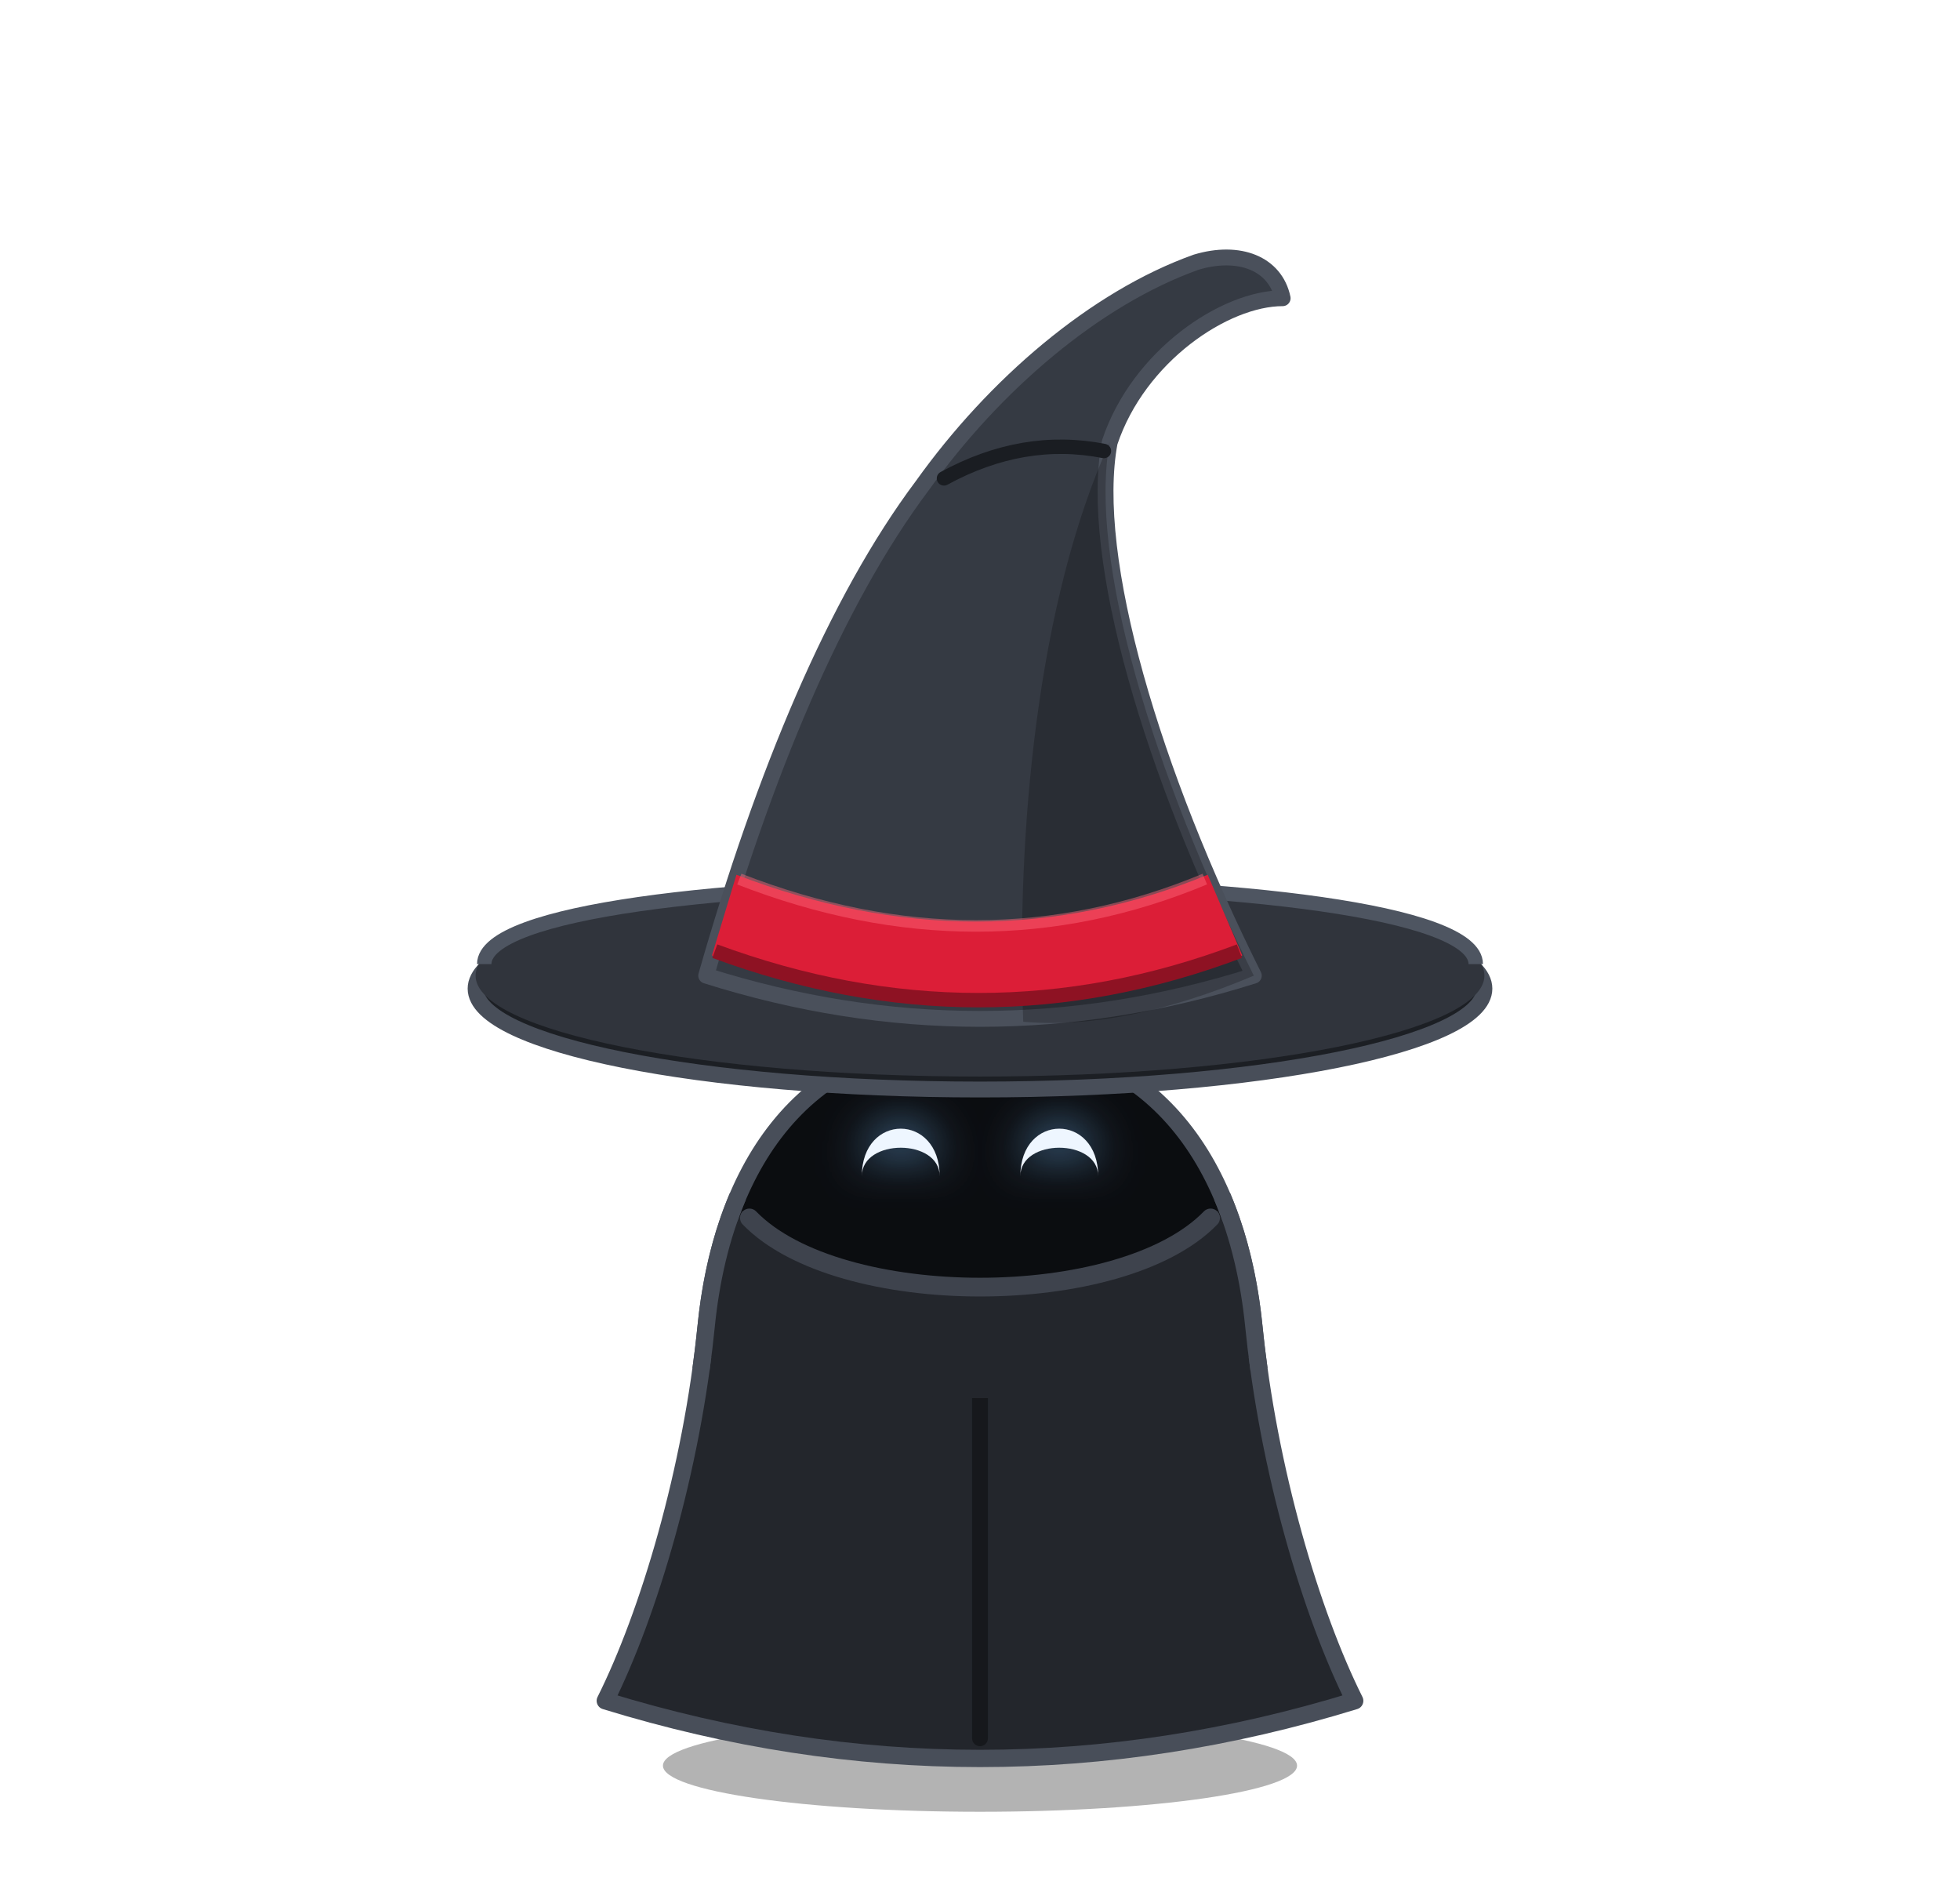
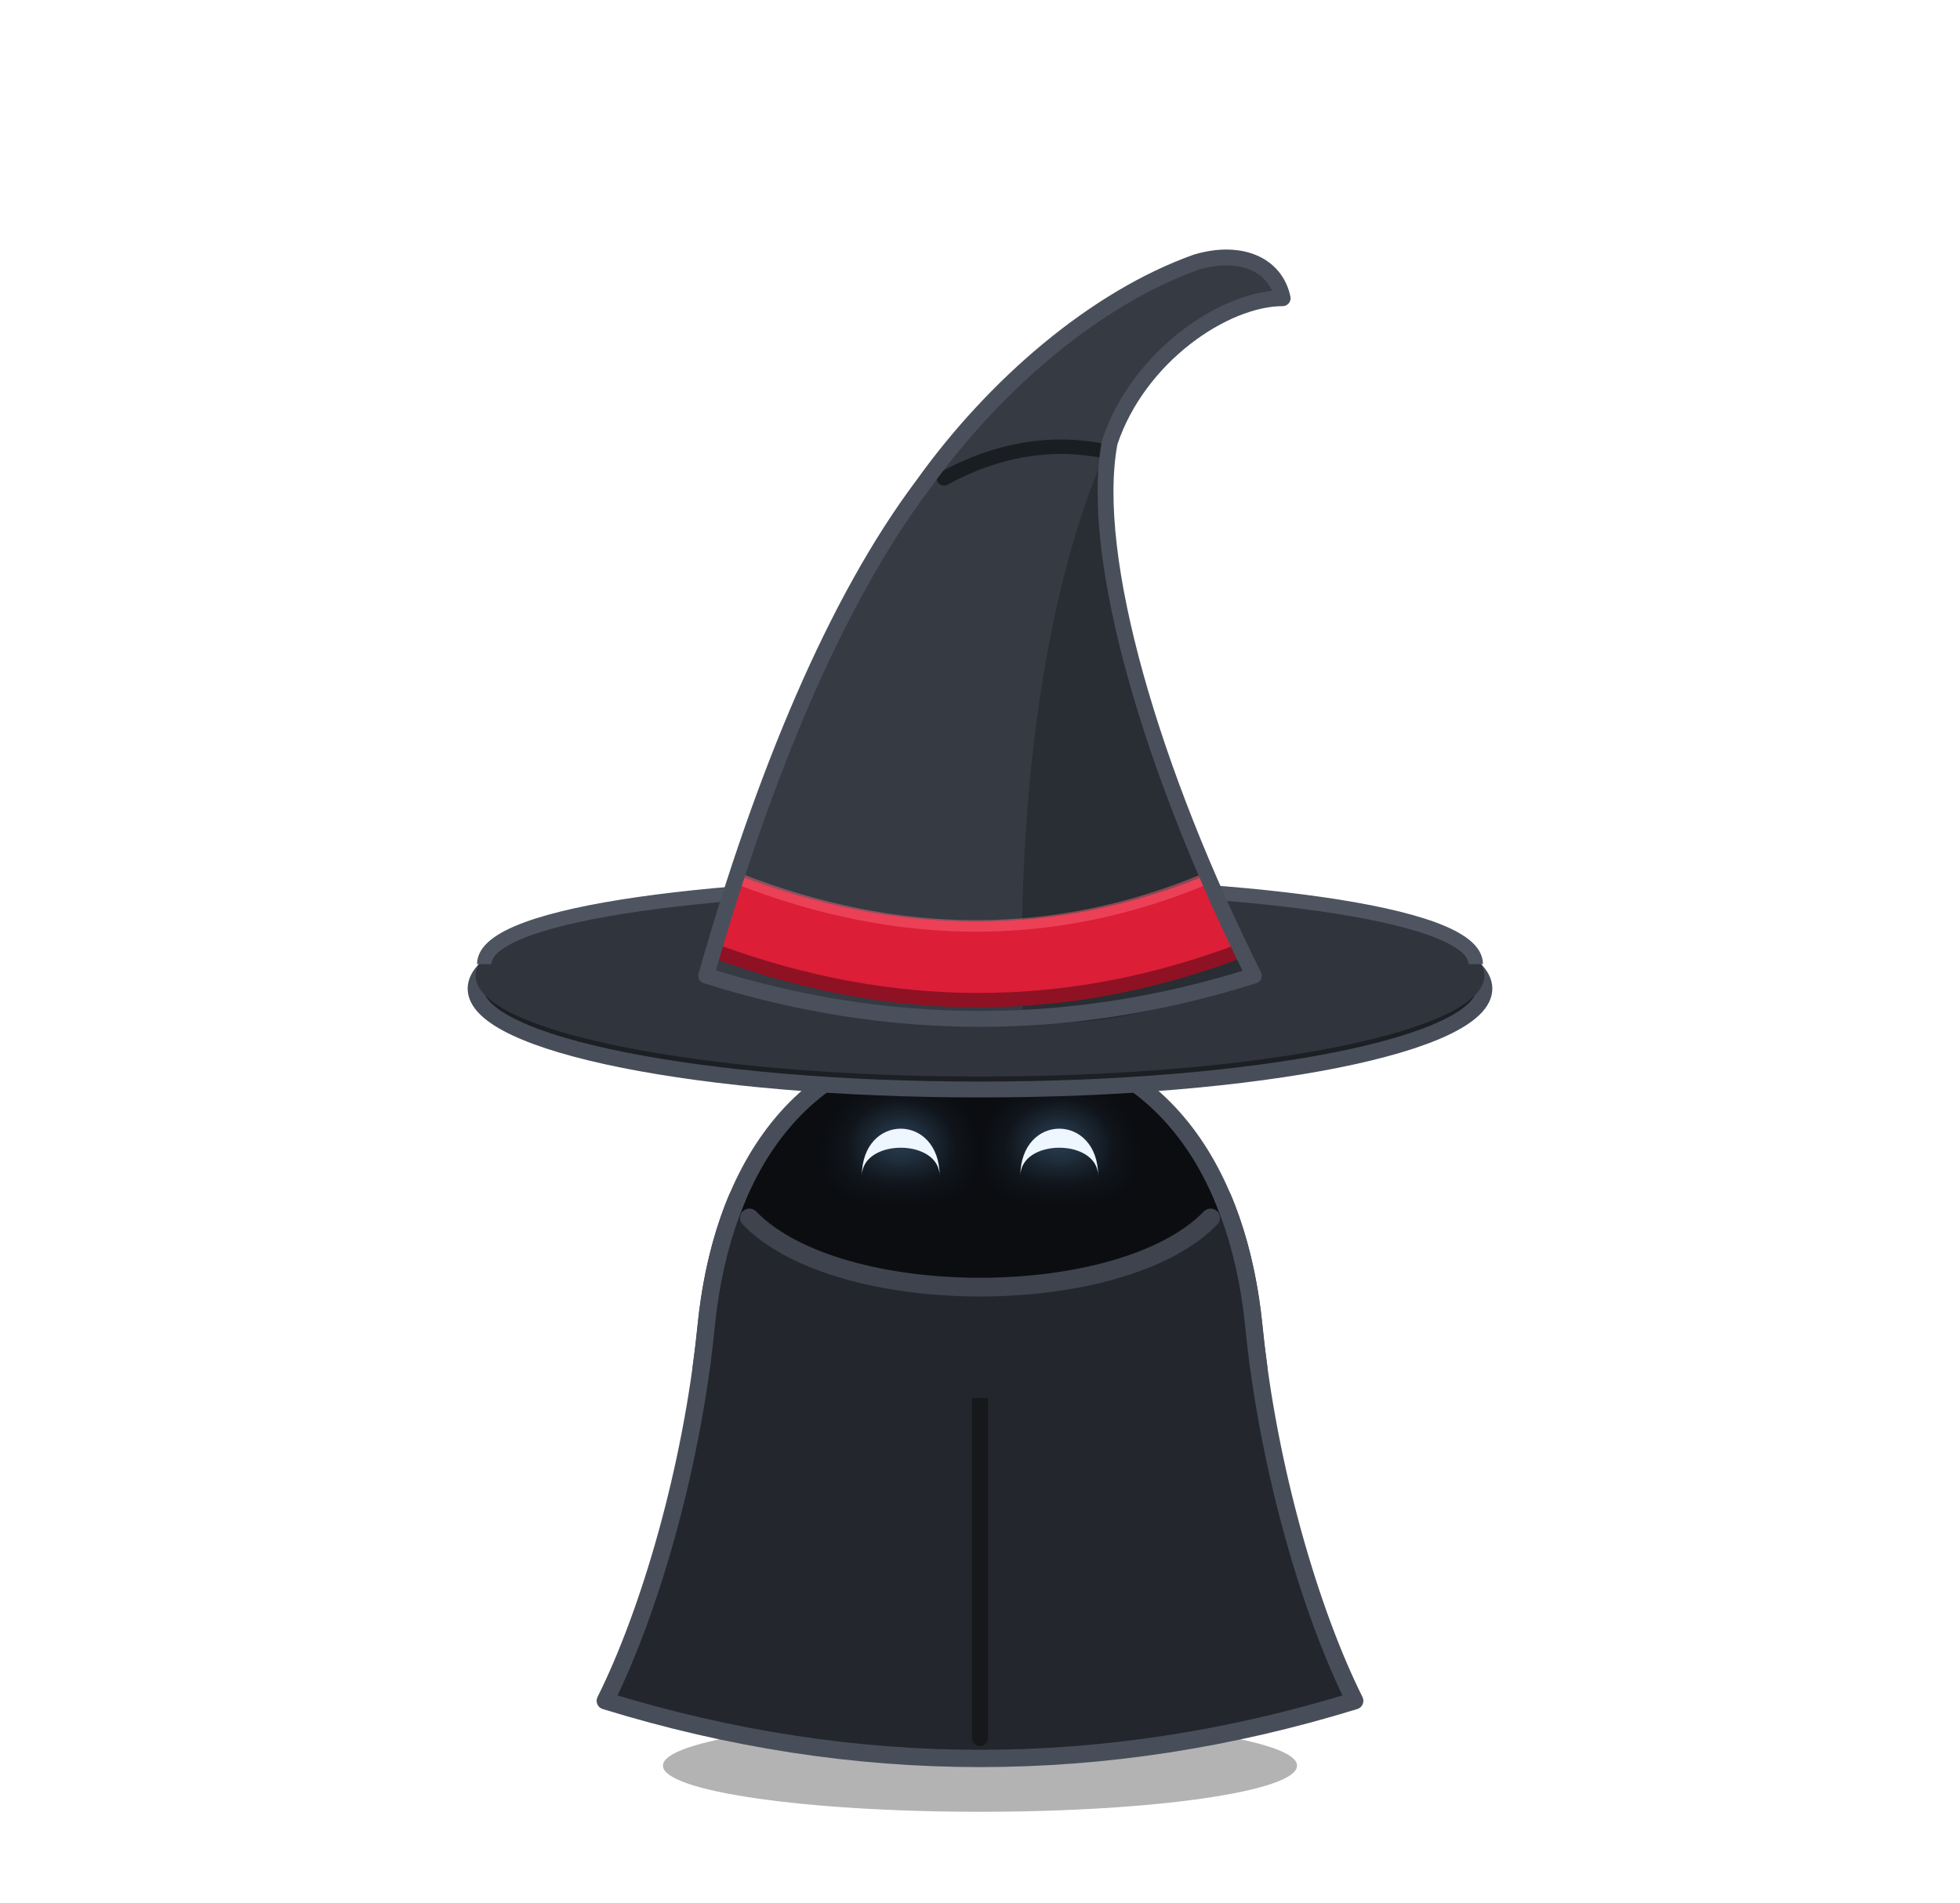
<svg xmlns="http://www.w3.org/2000/svg" width="136" height="132" viewBox="-8 -12 136 132">
  <defs>
    <filter id="wg0" x="-100%" y="-100%" width="300%" height="300%">
      <feGaussianBlur in="SourceAlpha" stdDeviation="1.6" result="b" />
      <feFlood flood-color="#78BEFF" flood-opacity="0.95" />
      <feComposite in2="b" operator="in" />
      <feMerge>
        <feMergeNode />
        <feMergeNode in="SourceGraphic" />
      </feMerge>
    </filter>
  </defs>
  <path d="M38 110.5C38 108.73 47.85 107.3 60 107.3C72.15 107.3 82 108.73 82 110.5C82 112.27 72.15 113.7 60 113.7C47.85 113.7 38 112.27 38 110.5Z" fill="#000000" opacity="0.3" />
  <g transform="translate(60 110) rotate(0 0 0) scale(1 1) translate(-60 -110) translate(0 0)">
    <path d="M60 60C47 60 42 70 41 80C40 90 37 100 34 106Q60 114 86 106C83 100 80 90 79 80C78 70 73 60 60 60Z" fill="#23262C" />
    <path d="M60 85L60 108.6" fill="none" stroke="#16181C" stroke-width="1.1" stroke-linecap="round" />
    <path d="M60 60C50.32 60 45.08 65.54 42.62 72.5L43.5 72.5C50 79 70 79 76.5 72.5L77.38 72.5C74.92 65.54 69.68 60 60 60Z" fill="#0B0D10" />
    <path d="M60 60C47 60 42 70 41 80C40 90 37 100 34 106Q60 114 86 106C83 100 80 90 79 80C78 70 73 60 60 60Z" fill="none" stroke="#484E59" stroke-width="1.2" stroke-linejoin="round" />
    <path d="M51.8 69.6C51.8 65.21 57.2 65.21 57.2 69.6C57.2 66.97 51.8 66.97 51.8 69.6Z" fill="#EEF6FF" filter="url(#wg0)" />
    <path d="M62.8 69.6C62.8 65.21 68.2 65.21 68.2 69.6C68.2 66.97 62.8 66.97 62.8 69.6Z" fill="#EEF6FF" filter="url(#wg0)" />
    <path d="M43.5 72C50 78.5 70 78.5 76.5 72C78.2 75.5 79 79 79.2 82Q60 88 40.8 82C41 79 41.8 75.5 43.5 72Z" fill="#23262C" />
    <path d="M43.2 71C42 73.8 41.31 76.9 41 80C40.9 81 40.78 82 40.64 83M76.8 71C78 73.8 78.69 76.9 79 80C79.1 81 79.22 82 79.36 83" fill="none" stroke="#484E59" stroke-width="1.2" />
    <path d="M44 72.5C50.2 78.9 69.8 78.9 76 72.5" fill="none" stroke="#3E434D" stroke-width="1.3" stroke-linecap="round" />
    <g transform="translate(0 -0.31) rotate(0 60 56) rotate(0 25 56)">
      <path d="M25 56.9C25 53.03 40.67 49.9 60 49.9C79.33 49.9 95 53.03 95 56.9C95 60.77 79.33 63.9 60 63.9C40.67 63.9 25 60.77 25 56.9Z" fill="#1C1F24" stroke="#484E59" stroke-width="1.1" />
      <path d="M25 56C25 52.13 40.67 49 60 49C79.33 49 95 52.13 95 56C95 59.87 79.33 63 60 63C40.67 63 25 59.87 25 56Z" fill="#30343C" />
      <path d="M25.6 55.2C25.6 47.8 94.4 47.8 94.4 55.2" fill="none" stroke="#4E5561" stroke-width="1" />
-       <path d="M41 56C45 42 50 30 56 22C61 15 68 9 75 6.5C78 5.6 80.5 6.6 81 9C77 9 71 13 69 19C67.5 27 72 42 79 56Q60 62 41 56Z" fill="#353A43" stroke="#4A505B" stroke-width="1.1" stroke-linejoin="round" />
+       <path d="M41 56C45 42 50 30 56 22C61 15 68 9 75 6.5C78 5.6 80.5 6.6 81 9C77 9 71 13 69 19C67.5 27 72 42 79 56Q60 62 41 56Z" fill="#353A43" />
      <path d="M69 19C67.5 27 72 42 79 56Q70 59.8 63 59.2C62.5 46 64 30 69 19Z" fill="#000000" opacity="0.22" />
      <path d="M57.5 21.5Q63 18.5 68.6 19.6" fill="none" stroke="#1A1D22" stroke-width="1" stroke-linecap="round" />
      <path d="M43.1 49Q60 55.5 75.8 49L78.2 54.6Q60 61.4 41.4 54.6Z" fill="#DC1E37" />
      <path d="M43.3 49.3Q60 55.8 75.6 49.3" fill="none" stroke="#FF6B7D" stroke-width="0.8" opacity="0.45" />
      <path d="M41.6 54.3Q60 61.1 78 54.3" fill="none" stroke="#8E1223" stroke-width="1" />
+       <path d="M41 56C45 42 50 30 56 22C61 15 68 9 75 6.5C78 5.6 80.5 6.6 81 9C77 9 71 13 69 19C67.5 27 72 42 79 56Q60 62 41 56Z" fill="none" stroke="#4A505B" stroke-width="1.1" stroke-linejoin="round" />
    </g>
  </g>
</svg>
